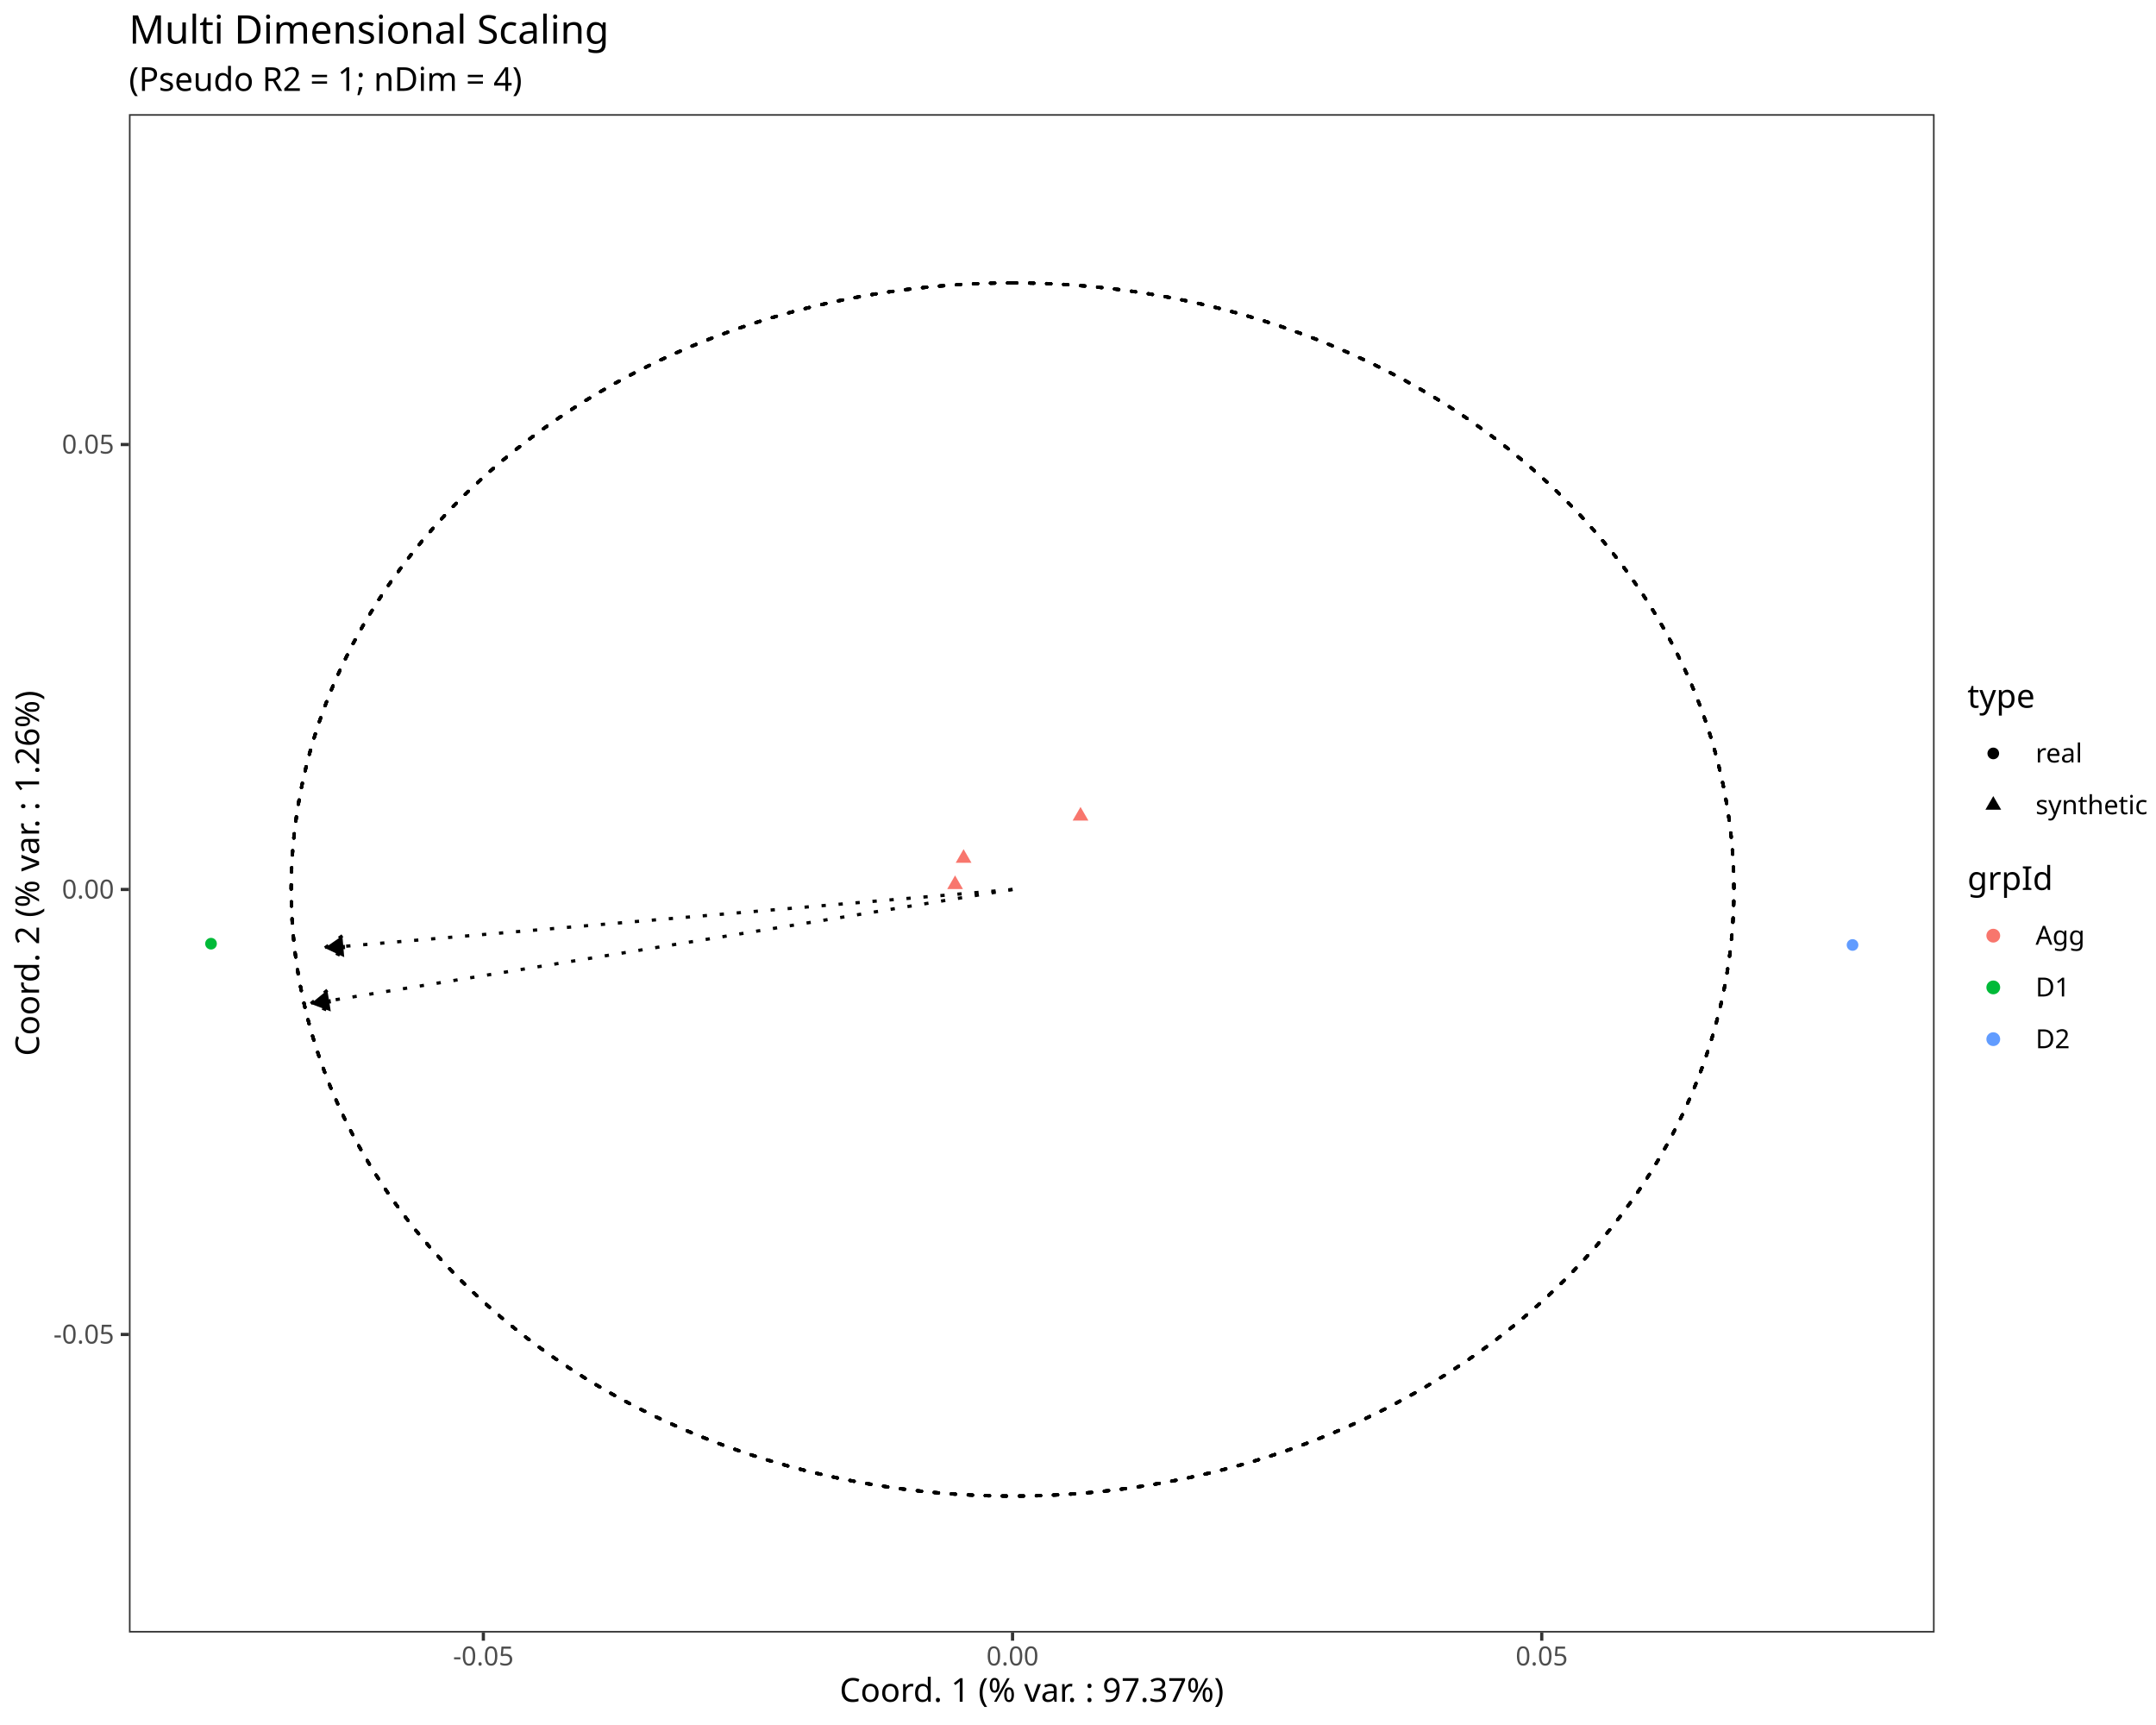
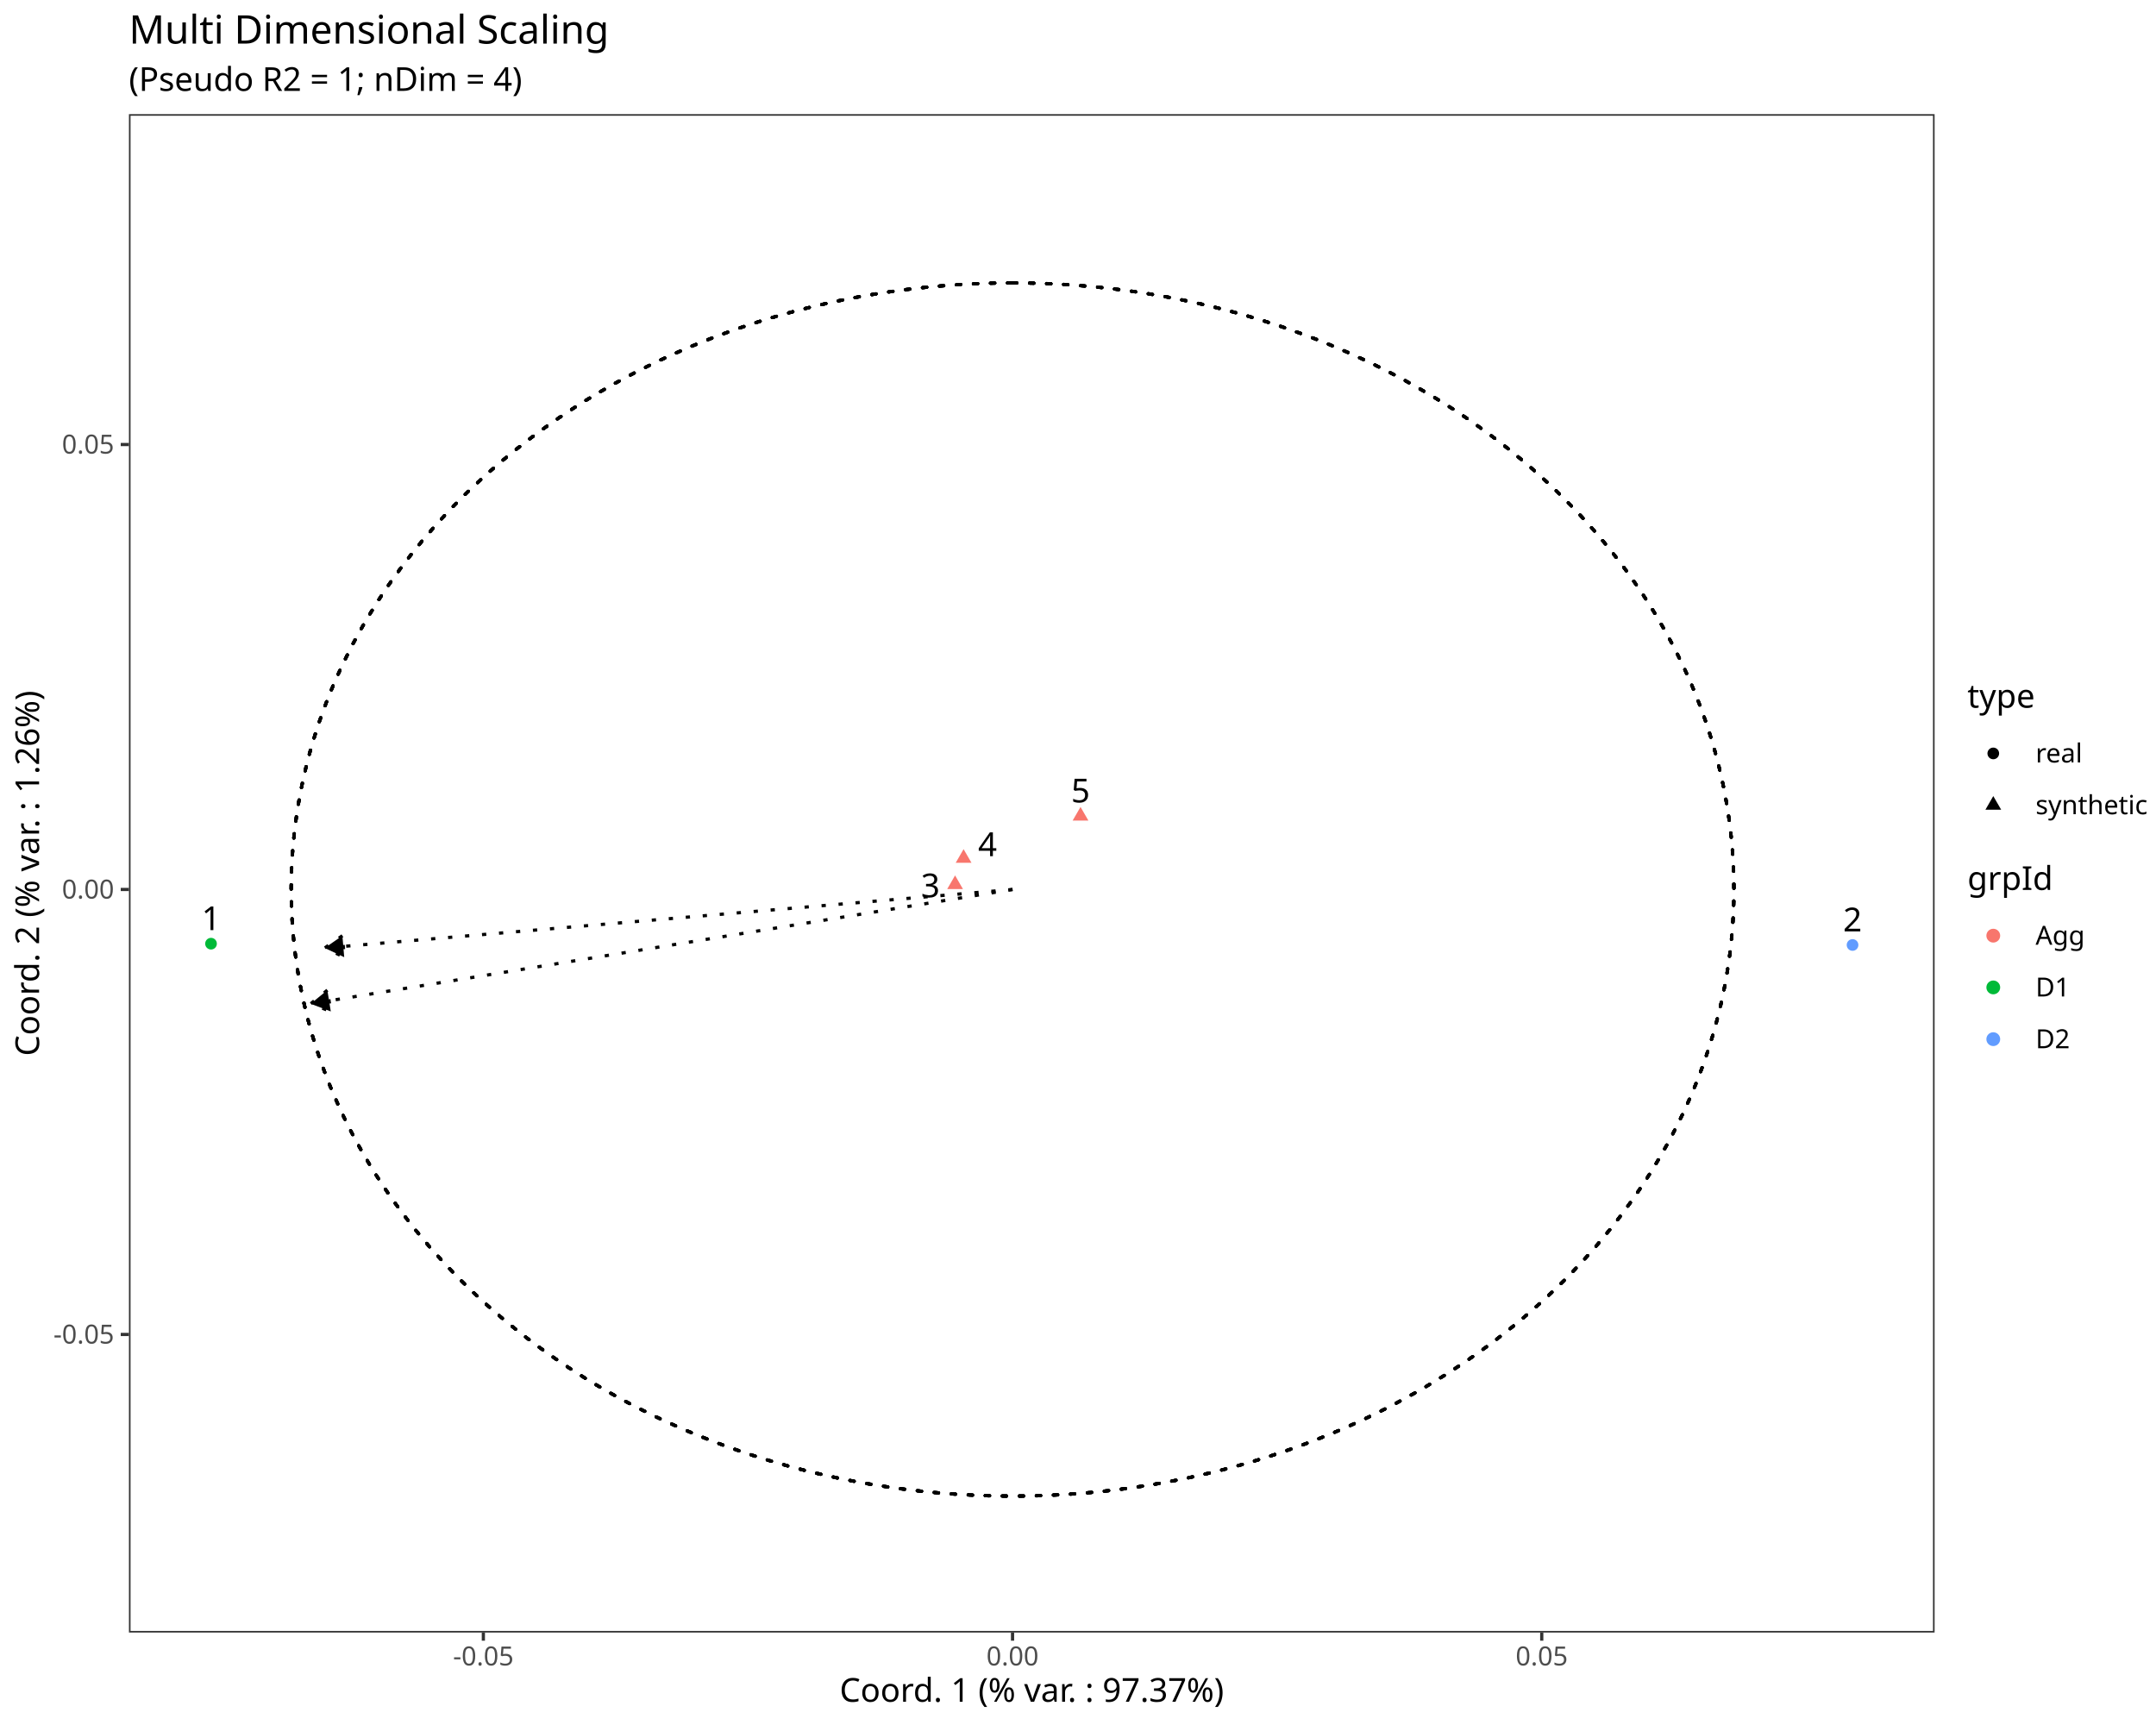
<svg xmlns="http://www.w3.org/2000/svg" class="svglite" data-engine-version="2.0" width="720.00pt" height="576.00pt" viewBox="0 0 720.00 576.00">
  <defs>
    <style type="text/css">
    .svglite line, .svglite polyline, .svglite polygon, .svglite path, .svglite rect, .svglite circle {
      fill: none;
      stroke: #000000;
      stroke-linecap: round;
      stroke-linejoin: round;
      stroke-miterlimit: 10.00;
    }
  </style>
  </defs>
  <rect width="100%" height="100%" style="stroke: none; fill: #FFFFFF;" />
  <defs>
    <clipPath id="cpMC4wMHw3MjAuMDB8MC4wMHw1NzYuMDA=">
      <rect x="0.00" y="0.00" width="720.00" height="576.00" />
    </clipPath>
  </defs>
  <g clip-path="url(#cpMC4wMHw3MjAuMDB8MC4wMHw1NzYuMDA=)">
    <rect x="0.00" y="0.00" width="720.00" height="576.00" style="stroke-width: 1.07; stroke: #FFFFFF; fill: #FFFFFF;" />
  </g>
  <defs>
    <clipPath id="cpNDMuMDZ8NjQ2LjA3fDM4LjEyfDU0NS4xMQ==">
      <rect x="43.06" y="38.12" width="603.00" height="507.00" />
    </clipPath>
  </defs>
  <g clip-path="url(#cpNDMuMDZ8NjQ2LjA3fDM4LjEyfDU0NS4xMQ==)">
    <rect x="43.06" y="38.12" width="603.00" height="507.00" style="stroke-width: 1.07; stroke: none; fill: #FFFFFF;" />
+     <text x="70.49" y="310.57" text-anchor="middle" style="font-size: 11.04px; font-family: sans;" textLength="6.14px" lengthAdjust="spacingAndGlyphs">1</text>
+     <text x="618.65" y="311.00" text-anchor="middle" style="font-size: 11.04px; font-family: sans;" textLength="6.14px" lengthAdjust="spacingAndGlyphs">2</text>
+     <text x="310.71" y="299.63" text-anchor="middle" style="font-size: 11.04px; font-family: sans;" textLength="6.14px" lengthAdjust="spacingAndGlyphs">3</text>
+     <text x="329.78" y="285.88" text-anchor="middle" style="font-size: 11.04px; font-family: sans;" textLength="6.14px" lengthAdjust="spacingAndGlyphs">4</text>
+     <text x="360.84" y="267.94" text-anchor="middle" style="font-size: 11.04px; font-family: sans;" textLength="6.14px" lengthAdjust="spacingAndGlyphs">5</text>
    <circle cx="70.47" cy="315.11" r="1.95" style="stroke-width: 0.71; stroke: none; fill: #00BA38;" />
    <circle cx="618.66" cy="315.54" r="1.95" style="stroke-width: 0.71; stroke: none; fill: #619CFF;" />
    <polygon points="318.95,292.31 321.58,296.87 316.32,296.87 " style="stroke-width: 0.71; stroke: none; fill: #F8766D;" />
    <polygon points="321.79,283.54 324.43,288.10 319.16,288.10 " style="stroke-width: 0.71; stroke: none; fill: #F8766D;" />
    <polygon points="360.84,269.44 363.47,274.00 358.21,274.00 " style="stroke-width: 0.71; stroke: none; fill: #F8766D;" />
    <line x1="338.14" y1="297.01" x2="108.43" y2="316.55" style="stroke-width: 1.07; stroke-dasharray: 1.42,4.27; stroke-linecap: butt;" />
    <polygon points="114.34,312.44 108.43,316.55 114.95,319.61 " style="stroke-width: 1.07; stroke-dasharray: 1.42,4.27; stroke-linecap: butt; fill: #000000;" />
    <line x1="338.14" y1="297.01" x2="103.74" y2="335.18" style="stroke-width: 1.07; stroke-dasharray: 1.42,4.27; stroke-linecap: butt;" />
    <polygon points="109.32,330.62 103.74,335.18 110.47,337.73 " style="stroke-width: 1.07; stroke-dasharray: 1.42,4.27; stroke-linecap: butt; fill: #000000;" />
    <polygon points="338.14,94.47 342.35,94.50 346.55,94.59 350.75,94.74 354.95,94.96 359.14,95.24 363.32,95.58 367.50,95.98 371.67,96.44 375.83,96.96 379.97,97.54 384.11,98.19 388.23,98.89 392.33,99.66 396.42,100.48 400.49,101.37 404.54,102.31 408.58,103.32 412.59,104.38 416.57,105.50 420.54,106.68 424.47,107.92 428.39,109.21 432.27,110.57 436.13,111.98 439.95,113.44 443.75,114.97 447.51,116.54 451.24,118.17 454.93,119.86 458.59,121.60 462.22,123.40 465.80,125.24 469.35,127.14 472.85,129.09 476.32,131.10 479.74,133.15 483.12,135.25 486.46,137.40 489.75,139.60 492.99,141.85 496.19,144.15 499.34,146.49 502.44,148.88 505.49,151.31 508.49,153.79 511.43,156.31 514.33,158.88 517.17,161.48 519.95,164.13 522.68,166.82 525.36,169.55 527.98,172.31 530.54,175.12 533.04,177.96 535.48,180.84 537.86,183.75 540.18,186.70 542.44,189.68 544.64,192.69 546.77,195.74 548.84,198.82 550.85,201.92 552.79,205.06 554.66,208.22 556.47,211.41 558.22,214.63 559.89,217.87 561.50,221.14 563.04,224.43 564.52,227.74 565.92,231.07 567.25,234.42 568.52,237.79 569.71,241.18 570.84,244.59 571.89,248.01 572.87,251.45 573.78,254.90 574.62,258.37 575.39,261.84 576.08,265.33 576.70,268.82 577.25,272.33 577.73,275.84 578.13,279.36 578.46,282.88 578.72,286.41 578.90,289.95 579.01,293.48 579.05,297.01 579.01,300.55 578.90,304.08 578.72,307.61 578.46,311.14 578.13,314.67 577.73,318.19 577.25,321.70 576.70,325.20 576.08,328.70 575.39,332.19 574.62,335.66 573.78,339.13 572.87,342.58 571.89,346.01 570.84,349.44 569.71,352.84 568.52,356.23 567.25,359.60 565.92,362.96 564.52,366.29 563.04,369.60 561.50,372.89 559.89,376.16 558.22,379.40 556.47,382.61 554.66,385.81 552.79,388.97 550.85,392.10 548.84,395.21 546.77,398.29 544.64,401.33 542.44,404.35 540.18,407.33 537.86,410.28 535.48,413.19 533.04,416.07 530.54,418.91 527.98,421.71 525.36,424.48 522.68,427.21 519.95,429.90 517.17,432.54 514.33,435.15 511.43,437.72 508.49,440.24 505.49,442.71 502.44,445.15 499.34,447.54 496.19,449.88 492.99,452.17 489.75,454.42 486.46,456.62 483.12,458.78 479.74,460.88 476.32,462.93 472.85,464.93 469.35,466.88 465.80,468.78 462.22,470.63 458.59,472.43 454.93,474.17 451.24,475.85 447.51,477.49 443.75,479.06 439.95,480.58 436.13,482.05 432.27,483.46 428.39,484.81 424.47,486.11 420.54,487.35 416.57,488.53 412.59,489.65 408.58,490.71 404.54,491.72 400.49,492.66 396.42,493.55 392.33,494.37 388.23,495.14 384.11,495.84 379.97,496.48 375.83,497.07 371.67,497.59 367.50,498.05 363.32,498.45 359.14,498.79 354.95,499.07 350.75,499.28 346.55,499.44 342.35,499.53 338.14,499.56 333.94,499.53 329.73,499.44 325.53,499.28 321.34,499.07 317.15,498.79 312.96,498.45 308.78,498.05 304.62,497.59 300.46,497.07 296.31,496.48 292.18,495.84 288.06,495.14 283.95,494.37 279.86,493.55 275.79,492.66 271.74,491.72 267.71,490.71 263.70,489.65 259.71,488.53 255.75,487.35 251.81,486.11 247.90,484.81 244.01,483.46 240.16,482.05 236.33,480.58 232.54,479.06 228.77,477.49 225.05,475.85 221.35,474.17 217.69,472.43 214.07,470.63 210.48,468.78 206.94,466.88 203.43,464.93 199.97,462.93 196.54,460.88 193.16,458.78 189.83,456.62 186.54,454.42 183.29,452.17 180.10,449.88 176.95,447.54 173.85,445.15 170.80,442.71 167.80,440.24 164.85,437.72 161.96,435.15 159.12,432.54 156.33,429.90 153.60,427.21 150.93,424.48 148.31,421.71 145.75,418.91 143.25,416.07 140.81,413.19 138.42,410.28 136.10,407.33 133.85,404.35 131.65,401.33 129.51,398.29 127.44,395.21 125.44,392.10 123.50,388.97 121.62,385.81 119.81,382.61 118.07,379.40 116.39,376.16 114.78,372.89 113.24,369.60 111.77,366.29 110.36,362.96 109.03,359.60 107.77,356.23 106.57,352.84 105.45,349.44 104.40,346.01 103.41,342.58 102.50,339.13 101.67,335.66 100.90,332.19 100.21,328.70 99.58,325.20 99.04,321.70 98.56,318.19 98.16,314.67 97.83,311.14 97.57,307.61 97.39,304.08 97.28,300.55 97.24,297.01 97.28,293.48 97.39,289.95 97.57,286.41 97.83,282.88 98.16,279.36 98.56,275.84 99.04,272.33 99.58,268.82 100.21,265.33 100.90,261.84 101.67,258.37 102.50,254.90 103.41,251.45 104.40,248.01 105.45,244.59 106.57,241.18 107.77,237.79 109.03,234.42 110.36,231.07 111.77,227.74 113.24,224.43 114.78,221.14 116.39,217.87 118.07,214.63 119.81,211.41 121.62,208.22 123.50,205.06 125.44,201.92 127.44,198.82 129.51,195.74 131.65,192.69 133.85,189.68 136.10,186.70 138.42,183.75 140.81,180.84 143.25,177.96 145.75,175.12 148.31,172.31 150.93,169.55 153.60,166.82 156.33,164.13 159.12,161.48 161.96,158.88 164.85,156.31 167.80,153.79 170.80,151.31 173.85,148.88 176.95,146.49 180.10,144.15 183.29,141.85 186.54,139.60 189.83,137.40 193.16,135.25 196.54,133.15 199.97,131.10 203.43,129.09 206.94,127.14 210.48,125.24 214.07,123.40 217.69,121.60 221.35,119.86 225.05,118.17 228.77,116.54 232.54,114.97 236.33,113.44 240.16,111.98 244.01,110.57 247.90,109.21 251.81,107.92 255.75,106.68 259.71,105.50 263.70,104.38 267.71,103.32 271.74,102.31 275.79,101.37 279.86,100.48 283.95,99.66 288.06,98.89 292.18,98.19 296.31,97.54 300.46,96.96 304.62,96.44 308.78,95.98 312.96,95.58 317.15,95.24 321.34,94.96 325.53,94.74 329.73,94.59 333.94,94.50 338.14,94.47 " style="stroke-width: 1.07; stroke-dasharray: 1.42,4.27; fill: none;" />
    <polygon points="338.14,94.47 342.35,94.50 346.55,94.59 350.75,94.74 354.95,94.96 359.14,95.24 363.32,95.58 367.50,95.98 371.67,96.44 375.83,96.96 379.97,97.54 384.11,98.19 388.23,98.89 392.33,99.66 396.42,100.48 400.49,101.37 404.54,102.31 408.58,103.32 412.59,104.38 416.57,105.50 420.54,106.68 424.47,107.92 428.39,109.21 432.27,110.57 436.13,111.98 439.95,113.44 443.75,114.97 447.51,116.54 451.24,118.17 454.93,119.86 458.59,121.60 462.22,123.40 465.80,125.24 469.35,127.14 472.85,129.09 476.32,131.10 479.74,133.15 483.12,135.25 486.46,137.40 489.75,139.60 492.99,141.85 496.19,144.15 499.34,146.49 502.44,148.88 505.49,151.31 508.49,153.79 511.43,156.31 514.33,158.88 517.17,161.48 519.95,164.13 522.68,166.82 525.36,169.55 527.98,172.31 530.54,175.12 533.04,177.96 535.48,180.84 537.86,183.75 540.18,186.70 542.44,189.68 544.64,192.69 546.77,195.74 548.84,198.82 550.85,201.92 552.79,205.06 554.66,208.22 556.47,211.41 558.22,214.63 559.89,217.87 561.50,221.14 563.04,224.43 564.52,227.74 565.92,231.07 567.25,234.42 568.52,237.79 569.71,241.18 570.84,244.59 571.89,248.01 572.87,251.45 573.78,254.90 574.62,258.37 575.39,261.84 576.08,265.33 576.70,268.82 577.25,272.33 577.73,275.84 578.13,279.36 578.46,282.88 578.72,286.41 578.90,289.95 579.01,293.48 579.05,297.01 579.01,300.55 578.90,304.08 578.72,307.61 578.46,311.14 578.13,314.67 577.73,318.19 577.25,321.70 576.70,325.20 576.08,328.70 575.39,332.19 574.62,335.66 573.78,339.13 572.87,342.58 571.89,346.01 570.84,349.44 569.71,352.84 568.52,356.23 567.25,359.60 565.92,362.96 564.52,366.29 563.04,369.60 561.50,372.89 559.89,376.16 558.22,379.40 556.47,382.61 554.66,385.81 552.79,388.97 550.85,392.10 548.84,395.21 546.77,398.29 544.64,401.33 542.44,404.35 540.18,407.33 537.86,410.28 535.48,413.19 533.04,416.07 530.54,418.91 527.98,421.71 525.36,424.48 522.68,427.21 519.95,429.90 517.17,432.54 514.33,435.15 511.43,437.72 508.49,440.24 505.49,442.71 502.44,445.15 499.34,447.54 496.19,449.88 492.99,452.17 489.75,454.42 486.46,456.62 483.12,458.78 479.74,460.88 476.32,462.93 472.85,464.93 469.35,466.88 465.80,468.78 462.22,470.63 458.59,472.43 454.93,474.17 451.24,475.85 447.51,477.49 443.75,479.06 439.95,480.58 436.13,482.05 432.27,483.46 428.39,484.81 424.47,486.11 420.54,487.35 416.57,488.53 412.59,489.65 408.58,490.71 404.54,491.72 400.49,492.66 396.42,493.55 392.33,494.37 388.23,495.14 384.11,495.84 379.97,496.48 375.83,497.07 371.67,497.59 367.50,498.05 363.32,498.45 359.14,498.79 354.95,499.07 350.75,499.28 346.55,499.44 342.35,499.53 338.14,499.56 333.94,499.53 329.73,499.44 325.53,499.28 321.34,499.07 317.15,498.79 312.96,498.45 308.78,498.05 304.62,497.59 300.46,497.07 296.31,496.48 292.18,495.84 288.06,495.14 283.95,494.37 279.86,493.55 275.79,492.66 271.74,491.72 267.71,490.71 263.70,489.65 259.71,488.53 255.75,487.35 251.81,486.11 247.90,484.81 244.01,483.46 240.16,482.05 236.33,480.58 232.54,479.06 228.77,477.49 225.05,475.85 221.35,474.17 217.69,472.43 214.07,470.63 210.48,468.78 206.94,466.88 203.43,464.93 199.97,462.93 196.54,460.88 193.16,458.78 189.83,456.62 186.54,454.42 183.29,452.17 180.10,449.88 176.95,447.54 173.85,445.15 170.80,442.71 167.80,440.24 164.85,437.72 161.96,435.15 159.12,432.54 156.33,429.90 153.60,427.21 150.93,424.48 148.31,421.71 145.75,418.91 143.25,416.07 140.81,413.19 138.42,410.28 136.10,407.33 133.85,404.35 131.65,401.33 129.51,398.29 127.44,395.21 125.44,392.10 123.50,388.97 121.62,385.81 119.81,382.61 118.07,379.40 116.39,376.16 114.78,372.89 113.24,369.60 111.77,366.29 110.36,362.96 109.03,359.60 107.77,356.23 106.57,352.84 105.45,349.44 104.40,346.01 103.41,342.58 102.50,339.13 101.67,335.66 100.90,332.19 100.21,328.70 99.58,325.20 99.04,321.70 98.56,318.19 98.16,314.67 97.83,311.14 97.57,307.61 97.39,304.08 97.28,300.55 97.24,297.01 97.28,293.48 97.39,289.95 97.57,286.41 97.83,282.88 98.16,279.36 98.56,275.84 99.04,272.33 99.58,268.82 100.21,265.33 100.90,261.84 101.67,258.37 102.50,254.90 103.41,251.45 104.40,248.01 105.45,244.59 106.57,241.18 107.77,237.79 109.03,234.42 110.36,231.07 111.77,227.74 113.24,224.43 114.78,221.14 116.39,217.87 118.07,214.63 119.81,211.41 121.62,208.22 123.50,205.06 125.44,201.92 127.44,198.82 129.51,195.74 131.65,192.69 133.85,189.68 136.10,186.70 138.42,183.75 140.81,180.84 143.25,177.96 145.75,175.12 148.31,172.31 150.93,169.55 153.60,166.82 156.33,164.13 159.12,161.48 161.96,158.88 164.85,156.31 167.80,153.79 170.80,151.31 173.85,148.88 176.95,146.49 180.10,144.15 183.29,141.85 186.54,139.60 189.83,137.40 193.16,135.25 196.54,133.15 199.97,131.10 203.43,129.09 206.94,127.14 210.48,125.24 214.07,123.40 217.69,121.60 221.35,119.86 225.05,118.17 228.77,116.54 232.54,114.97 236.33,113.44 240.16,111.98 244.01,110.57 247.90,109.21 251.81,107.92 255.75,106.68 259.71,105.50 263.70,104.38 267.71,103.32 271.74,102.31 275.79,101.37 279.86,100.48 283.95,99.66 288.06,98.89 292.18,98.19 296.31,97.54 300.46,96.96 304.62,96.44 308.78,95.98 312.96,95.58 317.15,95.24 321.34,94.96 325.53,94.74 329.73,94.59 333.94,94.50 338.14,94.47 " style="stroke-width: 1.07; stroke-dasharray: 1.42,4.27; fill: none;" />
    <polygon points="338.14,94.47 342.35,94.50 346.55,94.59 350.75,94.74 354.95,94.96 359.14,95.24 363.32,95.58 367.50,95.98 371.67,96.44 375.83,96.96 379.97,97.54 384.11,98.19 388.23,98.89 392.33,99.66 396.42,100.48 400.49,101.37 404.54,102.31 408.58,103.32 412.59,104.38 416.57,105.50 420.54,106.68 424.47,107.92 428.39,109.21 432.27,110.57 436.13,111.98 439.95,113.44 443.75,114.97 447.51,116.54 451.24,118.17 454.93,119.86 458.59,121.60 462.22,123.40 465.80,125.24 469.35,127.14 472.85,129.09 476.32,131.10 479.74,133.15 483.12,135.25 486.46,137.40 489.75,139.60 492.99,141.85 496.19,144.15 499.34,146.49 502.44,148.88 505.49,151.31 508.49,153.79 511.43,156.31 514.33,158.88 517.17,161.48 519.95,164.13 522.68,166.82 525.36,169.55 527.98,172.31 530.54,175.12 533.04,177.96 535.48,180.84 537.86,183.75 540.18,186.70 542.44,189.68 544.64,192.69 546.77,195.74 548.84,198.82 550.85,201.92 552.79,205.06 554.66,208.22 556.47,211.41 558.22,214.63 559.89,217.87 561.50,221.14 563.04,224.43 564.52,227.74 565.92,231.07 567.25,234.42 568.52,237.79 569.71,241.18 570.84,244.59 571.89,248.01 572.87,251.45 573.78,254.90 574.62,258.37 575.39,261.84 576.08,265.33 576.70,268.82 577.25,272.33 577.73,275.84 578.13,279.36 578.46,282.88 578.72,286.41 578.90,289.95 579.01,293.48 579.05,297.01 579.01,300.55 578.90,304.08 578.72,307.61 578.46,311.14 578.13,314.67 577.73,318.19 577.25,321.70 576.70,325.20 576.08,328.70 575.39,332.19 574.62,335.66 573.78,339.13 572.87,342.58 571.89,346.01 570.84,349.44 569.71,352.84 568.52,356.23 567.25,359.60 565.92,362.96 564.52,366.29 563.04,369.60 561.50,372.89 559.89,376.16 558.22,379.40 556.47,382.61 554.66,385.81 552.79,388.97 550.85,392.10 548.84,395.21 546.77,398.29 544.64,401.33 542.44,404.35 540.18,407.33 537.86,410.28 535.48,413.19 533.04,416.07 530.54,418.91 527.98,421.71 525.36,424.48 522.68,427.21 519.95,429.90 517.17,432.54 514.33,435.15 511.43,437.72 508.49,440.24 505.49,442.71 502.44,445.15 499.34,447.54 496.19,449.88 492.99,452.17 489.75,454.42 486.46,456.62 483.12,458.78 479.74,460.88 476.32,462.93 472.85,464.93 469.35,466.88 465.80,468.78 462.22,470.63 458.59,472.43 454.93,474.17 451.24,475.85 447.51,477.49 443.75,479.06 439.95,480.58 436.13,482.05 432.27,483.46 428.39,484.81 424.47,486.11 420.54,487.35 416.57,488.53 412.59,489.65 408.58,490.71 404.54,491.72 400.49,492.66 396.42,493.55 392.33,494.37 388.23,495.14 384.11,495.84 379.97,496.48 375.83,497.07 371.67,497.59 367.50,498.05 363.32,498.45 359.14,498.79 354.95,499.07 350.75,499.28 346.55,499.44 342.35,499.53 338.14,499.56 333.94,499.53 329.73,499.44 325.53,499.28 321.34,499.07 317.15,498.79 312.96,498.45 308.78,498.05 304.62,497.59 300.46,497.07 296.31,496.48 292.18,495.84 288.06,495.14 283.95,494.37 279.86,493.55 275.79,492.66 271.74,491.72 267.71,490.71 263.70,489.65 259.71,488.53 255.75,487.35 251.81,486.11 247.90,484.81 244.01,483.46 240.16,482.05 236.33,480.58 232.54,479.06 228.77,477.49 225.05,475.85 221.35,474.17 217.69,472.43 214.07,470.63 210.48,468.78 206.94,466.88 203.43,464.93 199.97,462.93 196.54,460.88 193.16,458.78 189.83,456.62 186.54,454.42 183.29,452.17 180.10,449.88 176.95,447.54 173.85,445.15 170.80,442.71 167.80,440.24 164.85,437.72 161.96,435.15 159.12,432.54 156.33,429.90 153.60,427.21 150.93,424.48 148.31,421.71 145.75,418.91 143.25,416.07 140.81,413.19 138.42,410.28 136.10,407.33 133.85,404.35 131.65,401.33 129.51,398.29 127.44,395.21 125.44,392.10 123.50,388.97 121.62,385.81 119.81,382.61 118.07,379.40 116.39,376.16 114.78,372.89 113.24,369.60 111.77,366.29 110.36,362.96 109.03,359.60 107.77,356.23 106.57,352.84 105.45,349.44 104.40,346.01 103.41,342.58 102.50,339.13 101.67,335.66 100.90,332.19 100.21,328.70 99.58,325.20 99.04,321.70 98.56,318.19 98.16,314.67 97.83,311.14 97.57,307.61 97.39,304.08 97.28,300.55 97.24,297.01 97.28,293.48 97.39,289.95 97.57,286.41 97.83,282.88 98.16,279.36 98.56,275.84 99.04,272.33 99.58,268.82 100.21,265.33 100.90,261.84 101.67,258.37 102.50,254.90 103.41,251.45 104.40,248.01 105.45,244.59 106.57,241.18 107.77,237.79 109.03,234.42 110.36,231.07 111.77,227.74 113.24,224.43 114.78,221.14 116.39,217.87 118.07,214.63 119.81,211.41 121.62,208.22 123.50,205.06 125.44,201.92 127.44,198.82 129.51,195.74 131.65,192.69 133.85,189.68 136.10,186.70 138.42,183.75 140.81,180.84 143.25,177.96 145.75,175.12 148.31,172.31 150.93,169.55 153.60,166.82 156.33,164.13 159.12,161.48 161.96,158.88 164.85,156.31 167.80,153.79 170.80,151.31 173.85,148.88 176.95,146.49 180.10,144.15 183.29,141.85 186.54,139.60 189.83,137.40 193.16,135.25 196.54,133.15 199.97,131.10 203.43,129.09 206.94,127.14 210.48,125.24 214.07,123.40 217.69,121.60 221.35,119.86 225.05,118.17 228.77,116.54 232.54,114.97 236.33,113.44 240.16,111.98 244.01,110.57 247.90,109.21 251.81,107.92 255.75,106.68 259.71,105.50 263.70,104.38 267.71,103.32 271.74,102.31 275.79,101.37 279.86,100.48 283.95,99.66 288.06,98.89 292.18,98.19 296.31,97.54 300.46,96.96 304.62,96.44 308.78,95.98 312.96,95.58 317.15,95.24 321.34,94.96 325.53,94.74 329.73,94.59 333.94,94.50 338.14,94.47 " style="stroke-width: 1.07; stroke-dasharray: 1.42,4.27; fill: none;" />
    <polygon points="338.14,94.47 342.35,94.50 346.55,94.59 350.75,94.74 354.95,94.96 359.14,95.24 363.32,95.58 367.50,95.98 371.67,96.44 375.83,96.96 379.97,97.54 384.11,98.19 388.23,98.89 392.33,99.66 396.42,100.48 400.49,101.37 404.54,102.31 408.58,103.32 412.59,104.38 416.57,105.50 420.54,106.68 424.47,107.92 428.39,109.21 432.27,110.57 436.13,111.98 439.95,113.44 443.75,114.97 447.51,116.54 451.24,118.17 454.93,119.86 458.59,121.60 462.22,123.40 465.80,125.24 469.35,127.14 472.85,129.09 476.32,131.10 479.74,133.15 483.12,135.25 486.46,137.40 489.75,139.60 492.99,141.85 496.19,144.15 499.34,146.49 502.44,148.88 505.49,151.31 508.49,153.79 511.43,156.31 514.33,158.88 517.17,161.48 519.95,164.13 522.68,166.82 525.36,169.55 527.98,172.31 530.54,175.12 533.04,177.96 535.48,180.84 537.86,183.75 540.18,186.70 542.44,189.68 544.64,192.69 546.77,195.74 548.84,198.82 550.85,201.92 552.79,205.06 554.66,208.22 556.47,211.41 558.22,214.63 559.89,217.87 561.50,221.14 563.04,224.43 564.52,227.74 565.92,231.07 567.25,234.42 568.52,237.79 569.71,241.18 570.84,244.59 571.89,248.01 572.87,251.45 573.78,254.90 574.62,258.37 575.39,261.84 576.08,265.33 576.70,268.82 577.25,272.33 577.73,275.84 578.13,279.36 578.46,282.88 578.72,286.41 578.90,289.95 579.01,293.48 579.05,297.01 579.01,300.55 578.90,304.08 578.72,307.61 578.46,311.14 578.13,314.67 577.73,318.19 577.25,321.70 576.70,325.20 576.08,328.70 575.39,332.19 574.62,335.66 573.78,339.13 572.87,342.58 571.89,346.01 570.84,349.44 569.71,352.84 568.52,356.23 567.25,359.60 565.92,362.96 564.52,366.29 563.04,369.60 561.50,372.89 559.89,376.16 558.22,379.40 556.47,382.61 554.66,385.81 552.79,388.97 550.85,392.10 548.84,395.21 546.77,398.29 544.64,401.33 542.44,404.35 540.18,407.33 537.86,410.28 535.48,413.19 533.04,416.07 530.54,418.91 527.98,421.71 525.36,424.48 522.68,427.21 519.95,429.90 517.17,432.54 514.33,435.15 511.43,437.72 508.49,440.24 505.49,442.71 502.44,445.15 499.34,447.54 496.19,449.88 492.99,452.17 489.75,454.42 486.46,456.62 483.12,458.78 479.74,460.88 476.32,462.93 472.85,464.93 469.35,466.88 465.80,468.78 462.22,470.63 458.59,472.43 454.93,474.17 451.24,475.85 447.51,477.49 443.75,479.06 439.95,480.58 436.13,482.05 432.27,483.46 428.39,484.81 424.47,486.11 420.54,487.35 416.57,488.53 412.59,489.65 408.58,490.71 404.54,491.72 400.49,492.66 396.42,493.55 392.33,494.37 388.23,495.14 384.11,495.84 379.97,496.48 375.83,497.07 371.67,497.59 367.50,498.05 363.32,498.45 359.14,498.79 354.95,499.07 350.75,499.28 346.55,499.44 342.35,499.53 338.14,499.56 333.94,499.53 329.73,499.44 325.53,499.28 321.34,499.07 317.15,498.79 312.96,498.45 308.78,498.05 304.62,497.59 300.46,497.07 296.31,496.48 292.18,495.84 288.06,495.14 283.95,494.37 279.86,493.55 275.79,492.66 271.74,491.72 267.71,490.71 263.70,489.65 259.71,488.53 255.75,487.35 251.81,486.11 247.90,484.81 244.01,483.46 240.16,482.05 236.33,480.58 232.54,479.06 228.77,477.49 225.05,475.85 221.35,474.17 217.69,472.43 214.07,470.63 210.48,468.78 206.94,466.88 203.43,464.93 199.97,462.93 196.54,460.88 193.16,458.78 189.83,456.62 186.54,454.42 183.29,452.17 180.10,449.88 176.95,447.54 173.85,445.15 170.80,442.71 167.80,440.24 164.85,437.72 161.96,435.15 159.12,432.54 156.33,429.90 153.60,427.21 150.93,424.48 148.31,421.71 145.75,418.91 143.25,416.07 140.81,413.19 138.42,410.28 136.10,407.33 133.85,404.35 131.65,401.33 129.51,398.29 127.44,395.21 125.44,392.10 123.50,388.97 121.62,385.81 119.81,382.61 118.07,379.40 116.39,376.16 114.78,372.89 113.24,369.60 111.77,366.29 110.36,362.96 109.03,359.60 107.77,356.23 106.57,352.84 105.45,349.44 104.40,346.01 103.41,342.58 102.50,339.13 101.67,335.66 100.90,332.19 100.21,328.70 99.58,325.20 99.04,321.70 98.56,318.19 98.16,314.67 97.83,311.14 97.57,307.61 97.39,304.08 97.28,300.55 97.24,297.01 97.28,293.48 97.39,289.95 97.57,286.41 97.83,282.88 98.16,279.36 98.56,275.84 99.04,272.33 99.58,268.82 100.21,265.33 100.90,261.84 101.67,258.37 102.50,254.90 103.41,251.45 104.40,248.01 105.45,244.59 106.57,241.18 107.77,237.79 109.03,234.42 110.36,231.07 111.77,227.74 113.24,224.43 114.78,221.14 116.39,217.87 118.07,214.63 119.81,211.41 121.62,208.22 123.50,205.06 125.44,201.92 127.44,198.82 129.51,195.74 131.65,192.69 133.85,189.68 136.10,186.70 138.42,183.75 140.81,180.84 143.25,177.96 145.75,175.12 148.31,172.31 150.93,169.55 153.60,166.82 156.33,164.13 159.12,161.48 161.96,158.88 164.85,156.31 167.80,153.79 170.80,151.31 173.85,148.88 176.95,146.49 180.10,144.15 183.29,141.85 186.54,139.60 189.83,137.40 193.16,135.25 196.54,133.15 199.97,131.10 203.43,129.09 206.94,127.14 210.48,125.24 214.07,123.40 217.69,121.60 221.35,119.86 225.05,118.17 228.77,116.54 232.54,114.97 236.33,113.44 240.16,111.98 244.01,110.57 247.90,109.21 251.81,107.92 255.75,106.68 259.71,105.50 263.70,104.38 267.71,103.32 271.74,102.31 275.79,101.37 279.86,100.48 283.95,99.66 288.06,98.89 292.18,98.19 296.31,97.54 300.46,96.96 304.62,96.44 308.78,95.98 312.96,95.58 317.15,95.24 321.34,94.96 325.53,94.74 329.73,94.59 333.94,94.50 338.14,94.47 " style="stroke-width: 1.07; stroke-dasharray: 1.42,4.27; fill: none;" />
    <polygon points="338.14,94.47 342.35,94.50 346.55,94.59 350.75,94.74 354.95,94.96 359.14,95.24 363.32,95.58 367.50,95.98 371.67,96.44 375.83,96.96 379.97,97.54 384.11,98.19 388.23,98.89 392.33,99.66 396.42,100.48 400.49,101.37 404.54,102.31 408.58,103.32 412.59,104.38 416.57,105.50 420.54,106.68 424.47,107.92 428.39,109.21 432.27,110.57 436.13,111.98 439.95,113.44 443.75,114.97 447.51,116.54 451.24,118.17 454.93,119.86 458.59,121.60 462.22,123.40 465.80,125.24 469.35,127.14 472.85,129.09 476.32,131.10 479.74,133.15 483.12,135.25 486.46,137.40 489.75,139.60 492.99,141.85 496.19,144.15 499.34,146.49 502.44,148.88 505.49,151.31 508.49,153.79 511.43,156.31 514.33,158.88 517.17,161.48 519.95,164.13 522.68,166.82 525.36,169.55 527.98,172.31 530.54,175.12 533.04,177.96 535.48,180.84 537.86,183.75 540.18,186.70 542.44,189.68 544.64,192.69 546.77,195.74 548.84,198.82 550.85,201.92 552.79,205.06 554.66,208.22 556.47,211.41 558.22,214.63 559.89,217.87 561.50,221.14 563.04,224.43 564.52,227.74 565.92,231.07 567.25,234.42 568.52,237.79 569.71,241.18 570.84,244.59 571.89,248.01 572.87,251.45 573.78,254.90 574.62,258.37 575.39,261.84 576.08,265.33 576.70,268.82 577.25,272.33 577.73,275.84 578.13,279.36 578.46,282.88 578.72,286.41 578.90,289.95 579.01,293.48 579.05,297.01 579.01,300.55 578.90,304.08 578.72,307.61 578.46,311.14 578.13,314.67 577.73,318.19 577.25,321.70 576.70,325.20 576.08,328.70 575.39,332.19 574.62,335.66 573.78,339.13 572.87,342.58 571.89,346.01 570.84,349.44 569.71,352.84 568.52,356.23 567.25,359.60 565.92,362.96 564.52,366.29 563.04,369.60 561.50,372.89 559.89,376.16 558.22,379.40 556.47,382.61 554.66,385.81 552.79,388.97 550.85,392.10 548.84,395.21 546.77,398.29 544.64,401.33 542.44,404.35 540.18,407.33 537.86,410.28 535.48,413.19 533.04,416.07 530.54,418.91 527.98,421.71 525.36,424.48 522.68,427.21 519.95,429.90 517.17,432.54 514.33,435.15 511.43,437.72 508.49,440.24 505.49,442.71 502.44,445.15 499.34,447.54 496.19,449.88 492.99,452.17 489.75,454.42 486.46,456.62 483.12,458.78 479.74,460.88 476.32,462.93 472.85,464.93 469.35,466.88 465.80,468.78 462.22,470.63 458.59,472.43 454.93,474.17 451.24,475.85 447.51,477.49 443.75,479.06 439.95,480.58 436.13,482.05 432.27,483.46 428.39,484.81 424.47,486.11 420.54,487.35 416.57,488.53 412.59,489.65 408.58,490.71 404.54,491.72 400.49,492.66 396.42,493.55 392.33,494.37 388.23,495.14 384.11,495.84 379.97,496.48 375.83,497.07 371.67,497.59 367.50,498.05 363.32,498.45 359.14,498.79 354.95,499.07 350.75,499.28 346.55,499.44 342.35,499.53 338.14,499.56 333.94,499.53 329.73,499.44 325.53,499.28 321.34,499.07 317.15,498.79 312.96,498.45 308.78,498.05 304.62,497.59 300.46,497.07 296.31,496.48 292.18,495.84 288.06,495.14 283.95,494.37 279.86,493.55 275.79,492.66 271.74,491.72 267.71,490.71 263.70,489.65 259.71,488.53 255.75,487.35 251.81,486.11 247.90,484.81 244.01,483.46 240.16,482.05 236.33,480.58 232.54,479.06 228.77,477.49 225.05,475.85 221.35,474.17 217.69,472.43 214.07,470.63 210.48,468.78 206.94,466.88 203.43,464.93 199.97,462.93 196.54,460.88 193.16,458.78 189.83,456.62 186.54,454.42 183.29,452.17 180.10,449.88 176.95,447.54 173.85,445.15 170.80,442.71 167.80,440.24 164.85,437.72 161.96,435.15 159.12,432.54 156.33,429.90 153.60,427.21 150.93,424.48 148.31,421.71 145.75,418.91 143.25,416.07 140.81,413.19 138.42,410.28 136.10,407.33 133.85,404.35 131.65,401.33 129.51,398.29 127.44,395.21 125.44,392.10 123.50,388.97 121.62,385.81 119.81,382.61 118.07,379.40 116.39,376.16 114.78,372.89 113.24,369.60 111.77,366.29 110.36,362.96 109.03,359.60 107.77,356.23 106.57,352.84 105.45,349.44 104.40,346.01 103.41,342.58 102.50,339.13 101.67,335.66 100.90,332.19 100.21,328.70 99.58,325.20 99.04,321.70 98.56,318.19 98.16,314.67 97.83,311.14 97.57,307.61 97.39,304.08 97.28,300.55 97.24,297.01 97.28,293.48 97.39,289.95 97.57,286.41 97.83,282.88 98.16,279.36 98.56,275.84 99.04,272.33 99.58,268.82 100.21,265.33 100.90,261.84 101.67,258.37 102.50,254.90 103.41,251.45 104.40,248.01 105.45,244.59 106.57,241.18 107.77,237.79 109.03,234.42 110.36,231.07 111.77,227.74 113.24,224.43 114.78,221.14 116.39,217.87 118.07,214.63 119.81,211.41 121.62,208.22 123.50,205.06 125.44,201.92 127.44,198.82 129.51,195.74 131.65,192.69 133.85,189.68 136.10,186.70 138.42,183.75 140.81,180.84 143.25,177.96 145.75,175.12 148.31,172.31 150.93,169.55 153.60,166.82 156.33,164.13 159.12,161.48 161.96,158.88 164.85,156.31 167.80,153.79 170.80,151.31 173.85,148.88 176.95,146.49 180.10,144.15 183.29,141.85 186.54,139.60 189.83,137.40 193.16,135.25 196.54,133.15 199.97,131.10 203.43,129.09 206.94,127.14 210.48,125.24 214.07,123.40 217.69,121.60 221.35,119.86 225.05,118.17 228.77,116.54 232.54,114.97 236.33,113.44 240.16,111.98 244.01,110.57 247.90,109.21 251.81,107.92 255.75,106.68 259.71,105.50 263.70,104.38 267.71,103.32 271.74,102.31 275.79,101.37 279.86,100.48 283.95,99.66 288.06,98.89 292.18,98.19 296.31,97.54 300.46,96.96 304.62,96.44 308.78,95.98 312.96,95.58 317.15,95.24 321.34,94.96 325.53,94.74 329.73,94.59 333.94,94.50 338.14,94.47 " style="stroke-width: 1.07; stroke-dasharray: 1.42,4.27; fill: none;" />
    <rect x="43.06" y="38.12" width="603.00" height="507.00" style="stroke-width: 1.07; stroke: #333333;" />
  </g>
  <g clip-path="url(#cpMC4wMHw3MjAuMDB8MC4wMHw1NzYuMDA=)">
    <text x="38.13" y="448.63" text-anchor="end" style="font-size: 8.80px; fill: #4D4D4D; font-family: sans;" textLength="20.06px" lengthAdjust="spacingAndGlyphs">-0.05</text>
    <text x="38.13" y="300.04" text-anchor="end" style="font-size: 8.80px; fill: #4D4D4D; font-family: sans;" textLength="17.13px" lengthAdjust="spacingAndGlyphs">0.00</text>
    <text x="38.13" y="151.45" text-anchor="end" style="font-size: 8.80px; fill: #4D4D4D; font-family: sans;" textLength="17.13px" lengthAdjust="spacingAndGlyphs">0.05</text>
    <polyline points="40.32,445.60 43.06,445.60 " style="stroke-width: 1.07; stroke: #333333; stroke-linecap: butt;" />
    <polyline points="40.32,297.01 43.06,297.01 " style="stroke-width: 1.07; stroke: #333333; stroke-linecap: butt;" />
    <polyline points="40.32,148.43 43.06,148.43 " style="stroke-width: 1.07; stroke: #333333; stroke-linecap: butt;" />
    <polyline points="161.42,547.85 161.42,545.11 " style="stroke-width: 1.07; stroke: #333333; stroke-linecap: butt;" />
    <polyline points="338.14,547.85 338.14,545.11 " style="stroke-width: 1.07; stroke: #333333; stroke-linecap: butt;" />
    <polyline points="514.87,547.85 514.87,545.11 " style="stroke-width: 1.07; stroke: #333333; stroke-linecap: butt;" />
    <text x="161.42" y="556.10" text-anchor="middle" style="font-size: 8.80px; fill: #4D4D4D; font-family: sans;" textLength="20.06px" lengthAdjust="spacingAndGlyphs">-0.05</text>
    <text x="338.14" y="556.10" text-anchor="middle" style="font-size: 8.80px; fill: #4D4D4D; font-family: sans;" textLength="17.13px" lengthAdjust="spacingAndGlyphs">0.00</text>
    <text x="514.87" y="556.10" text-anchor="middle" style="font-size: 8.80px; fill: #4D4D4D; font-family: sans;" textLength="17.13px" lengthAdjust="spacingAndGlyphs">0.05</text>
    <text x="344.56" y="568.24" text-anchor="middle" style="font-size: 11.00px; font-family: sans;" textLength="130.23px" lengthAdjust="spacingAndGlyphs">Coord. 1 (% var. : 97.37%)</text>
    <text transform="translate(13.05,291.61) rotate(-90)" text-anchor="middle" style="font-size: 11.00px; font-family: sans;" textLength="124.11px" lengthAdjust="spacingAndGlyphs">Coord. 2 (% var. : 1.26%)</text>
    <rect x="657.02" y="227.60" width="57.50" height="49.89" style="stroke-width: 1.07; stroke: none; fill: #FFFFFF;" />
    <text x="657.02" y="236.31" style="font-size: 11.00px; font-family: sans;" textLength="20.80px" lengthAdjust="spacingAndGlyphs">type</text>
    <rect x="657.02" y="242.94" width="17.28" height="17.28" style="stroke-width: 1.07; stroke: none; fill: #FFFFFF;" />
    <circle cx="665.66" cy="251.58" r="1.95" style="stroke-width: 0.71; stroke: none; fill: #000000;" />
    <rect x="657.02" y="260.22" width="17.28" height="17.28" style="stroke-width: 1.07; stroke: none; fill: #FFFFFF;" />
    <polygon points="665.66,265.82 668.30,270.38 663.03,270.38 " style="stroke-width: 0.71; stroke: none; fill: #000000;" />
    <text x="679.78" y="254.60" style="font-size: 8.80px; font-family: sans;" textLength="14.67px" lengthAdjust="spacingAndGlyphs">real</text>
    <text x="679.78" y="271.88" style="font-size: 8.80px; font-family: sans;" textLength="34.74px" lengthAdjust="spacingAndGlyphs">synthetic</text>
    <rect x="657.02" y="288.45" width="38.42" height="67.17" style="stroke-width: 1.07; stroke: none; fill: #FFFFFF;" />
    <text x="657.02" y="297.17" style="font-size: 11.00px; font-family: sans;" textLength="25.07px" lengthAdjust="spacingAndGlyphs">grpId</text>
    <rect x="657.02" y="303.79" width="17.28" height="17.28" style="stroke-width: 1.07; stroke: none; fill: #FFFFFF;" />
    <circle cx="665.66" cy="312.43" r="1.95" style="stroke-width: 0.71; stroke: #F8766D; fill: #F8766D;" />
    <rect x="657.02" y="321.07" width="17.28" height="17.28" style="stroke-width: 1.07; stroke: none; fill: #FFFFFF;" />
    <circle cx="665.66" cy="329.71" r="1.95" style="stroke-width: 0.71; stroke: #00BA38; fill: #00BA38;" />
    <rect x="657.02" y="338.35" width="17.28" height="17.28" style="stroke-width: 1.07; stroke: none; fill: #FFFFFF;" />
    <circle cx="665.66" cy="346.99" r="1.95" style="stroke-width: 0.71; stroke: #619CFF; fill: #619CFF;" />
    <text x="679.78" y="315.46" style="font-size: 8.80px; font-family: sans;" textLength="15.66px" lengthAdjust="spacingAndGlyphs">Agg</text>
    <text x="679.78" y="332.74" style="font-size: 8.80px; font-family: sans;" textLength="11.25px" lengthAdjust="spacingAndGlyphs">D1</text>
    <text x="679.78" y="350.02" style="font-size: 8.80px; font-family: sans;" textLength="11.25px" lengthAdjust="spacingAndGlyphs">D2</text>
    <text x="43.06" y="30.35" style="font-size: 11.00px; font-family: sans;" textLength="130.86px" lengthAdjust="spacingAndGlyphs">(Pseudo R2 = 1; nDim = 4)</text>
    <text x="43.06" y="14.56" style="font-size: 13.20px; font-family: sans;" textLength="151.15px" lengthAdjust="spacingAndGlyphs">Multi Dimensional Scaling</text>
  </g>
</svg>
